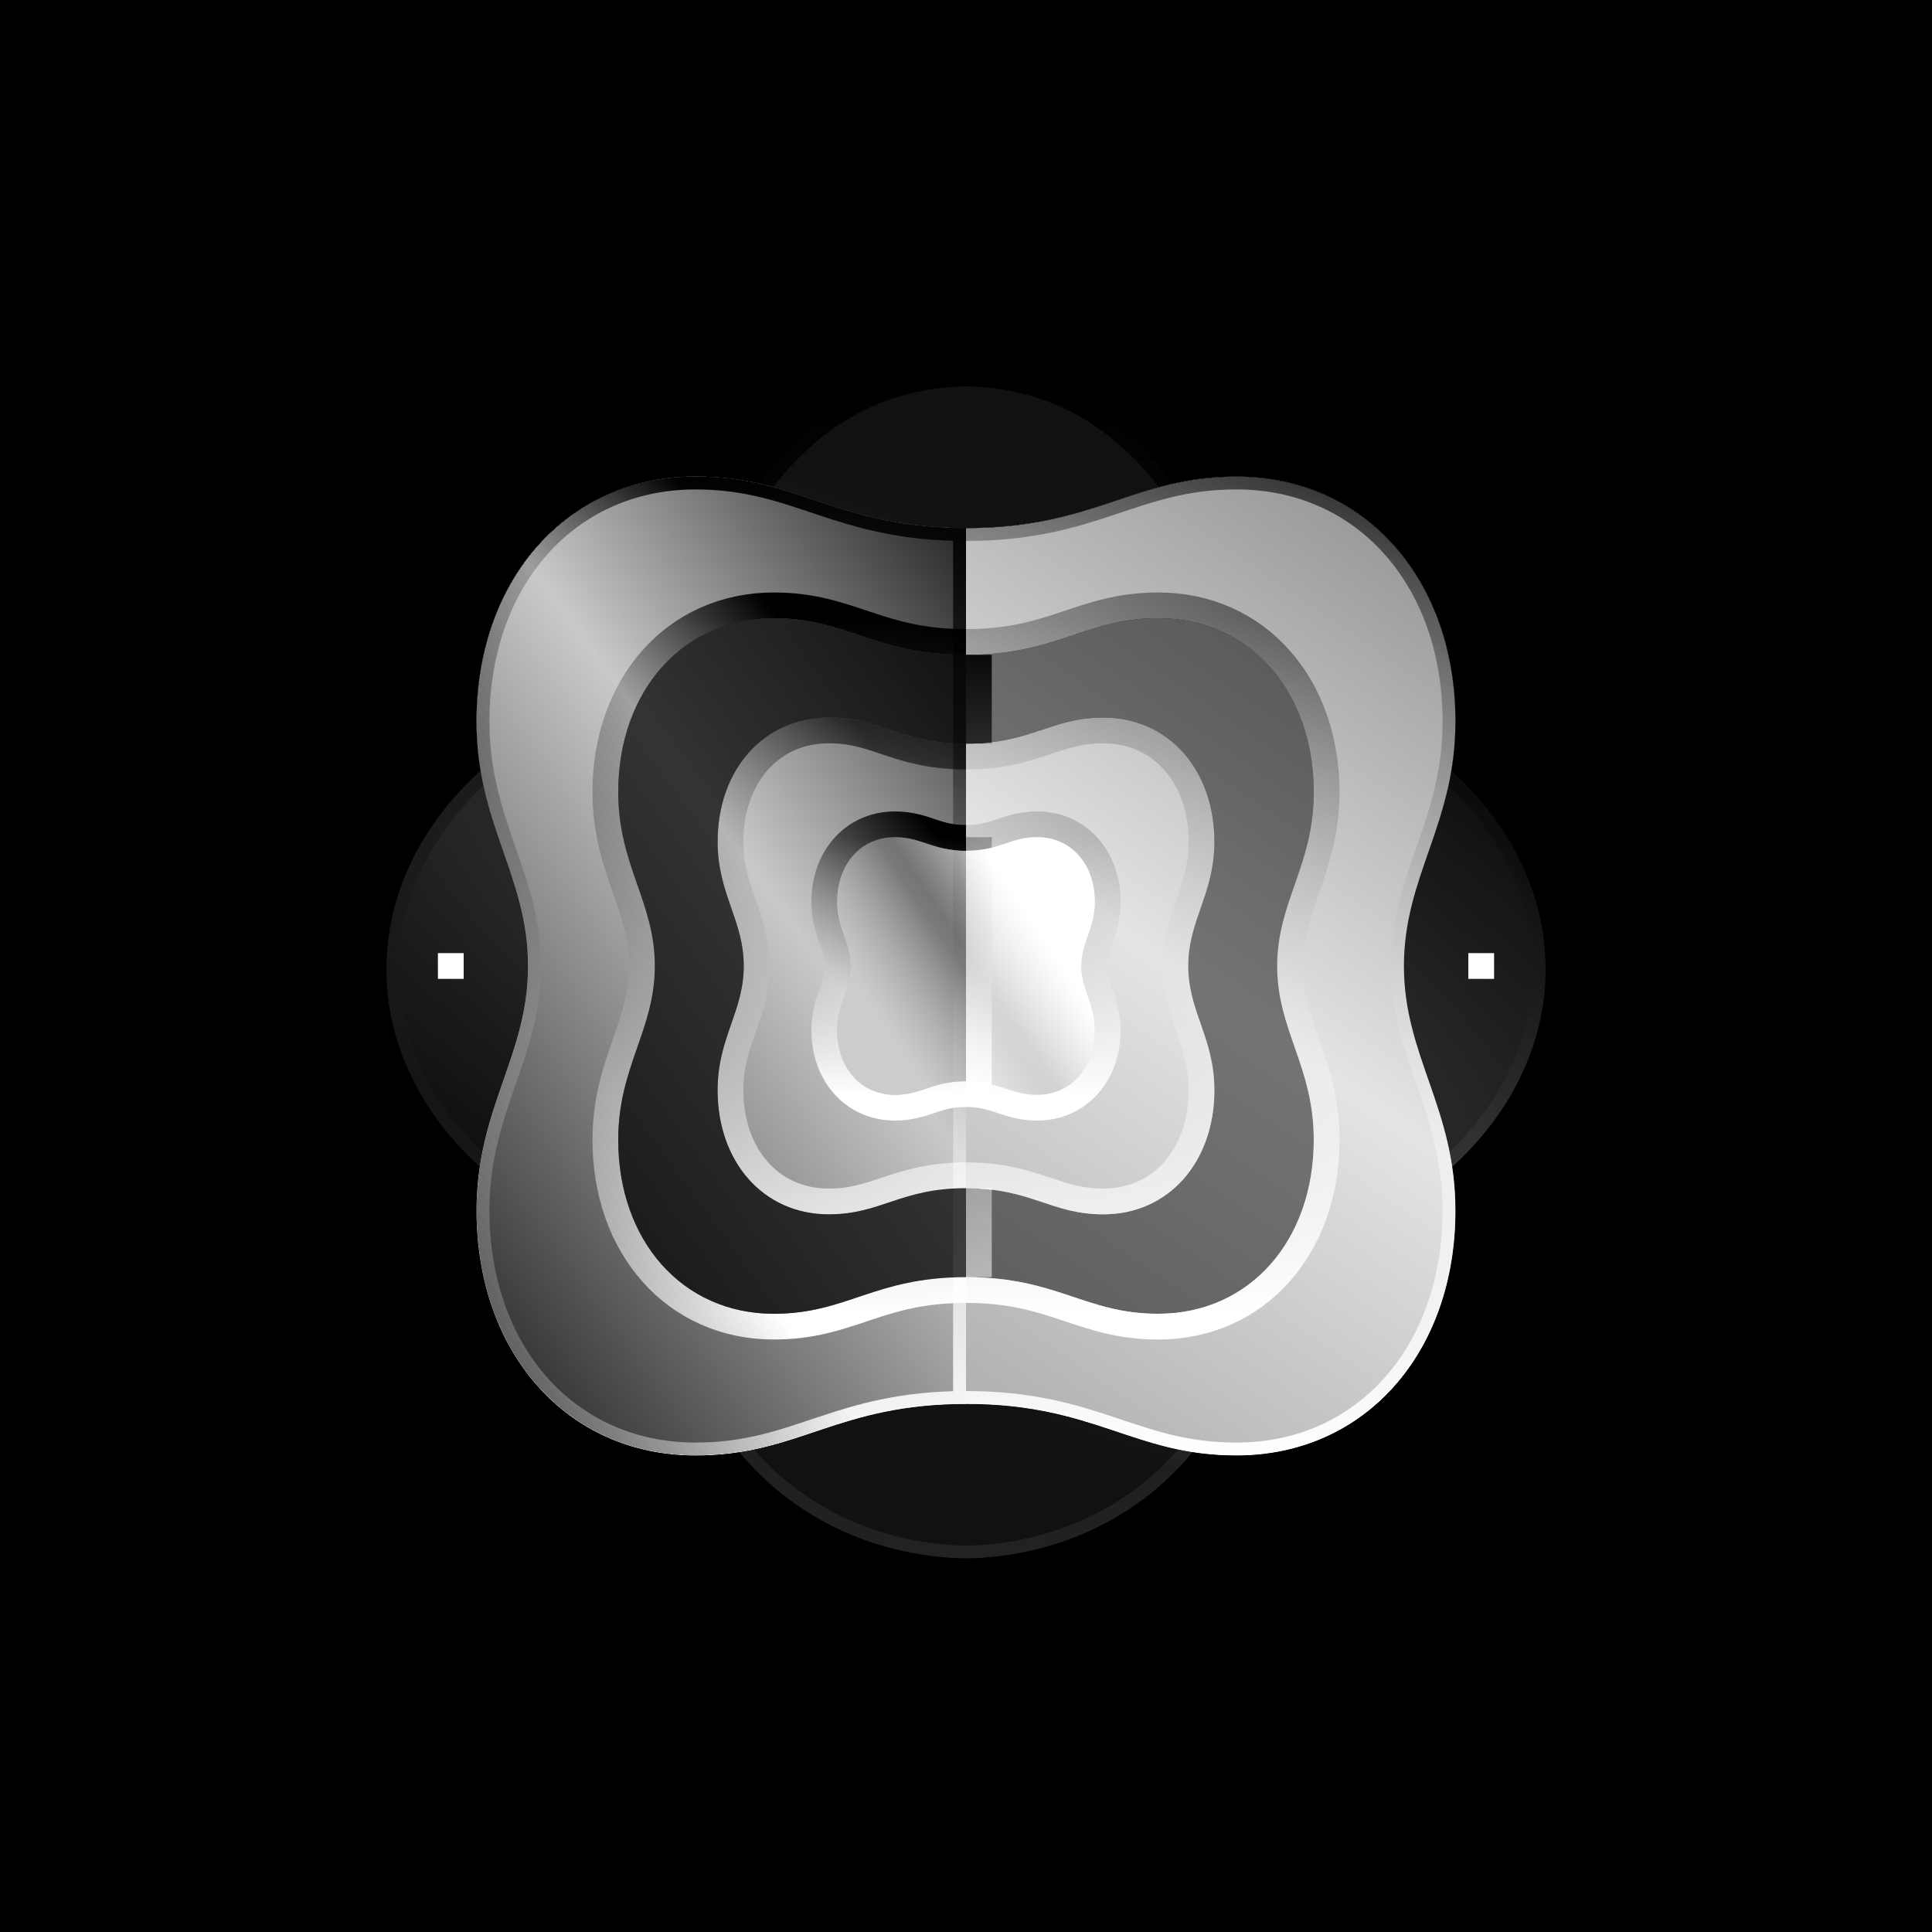
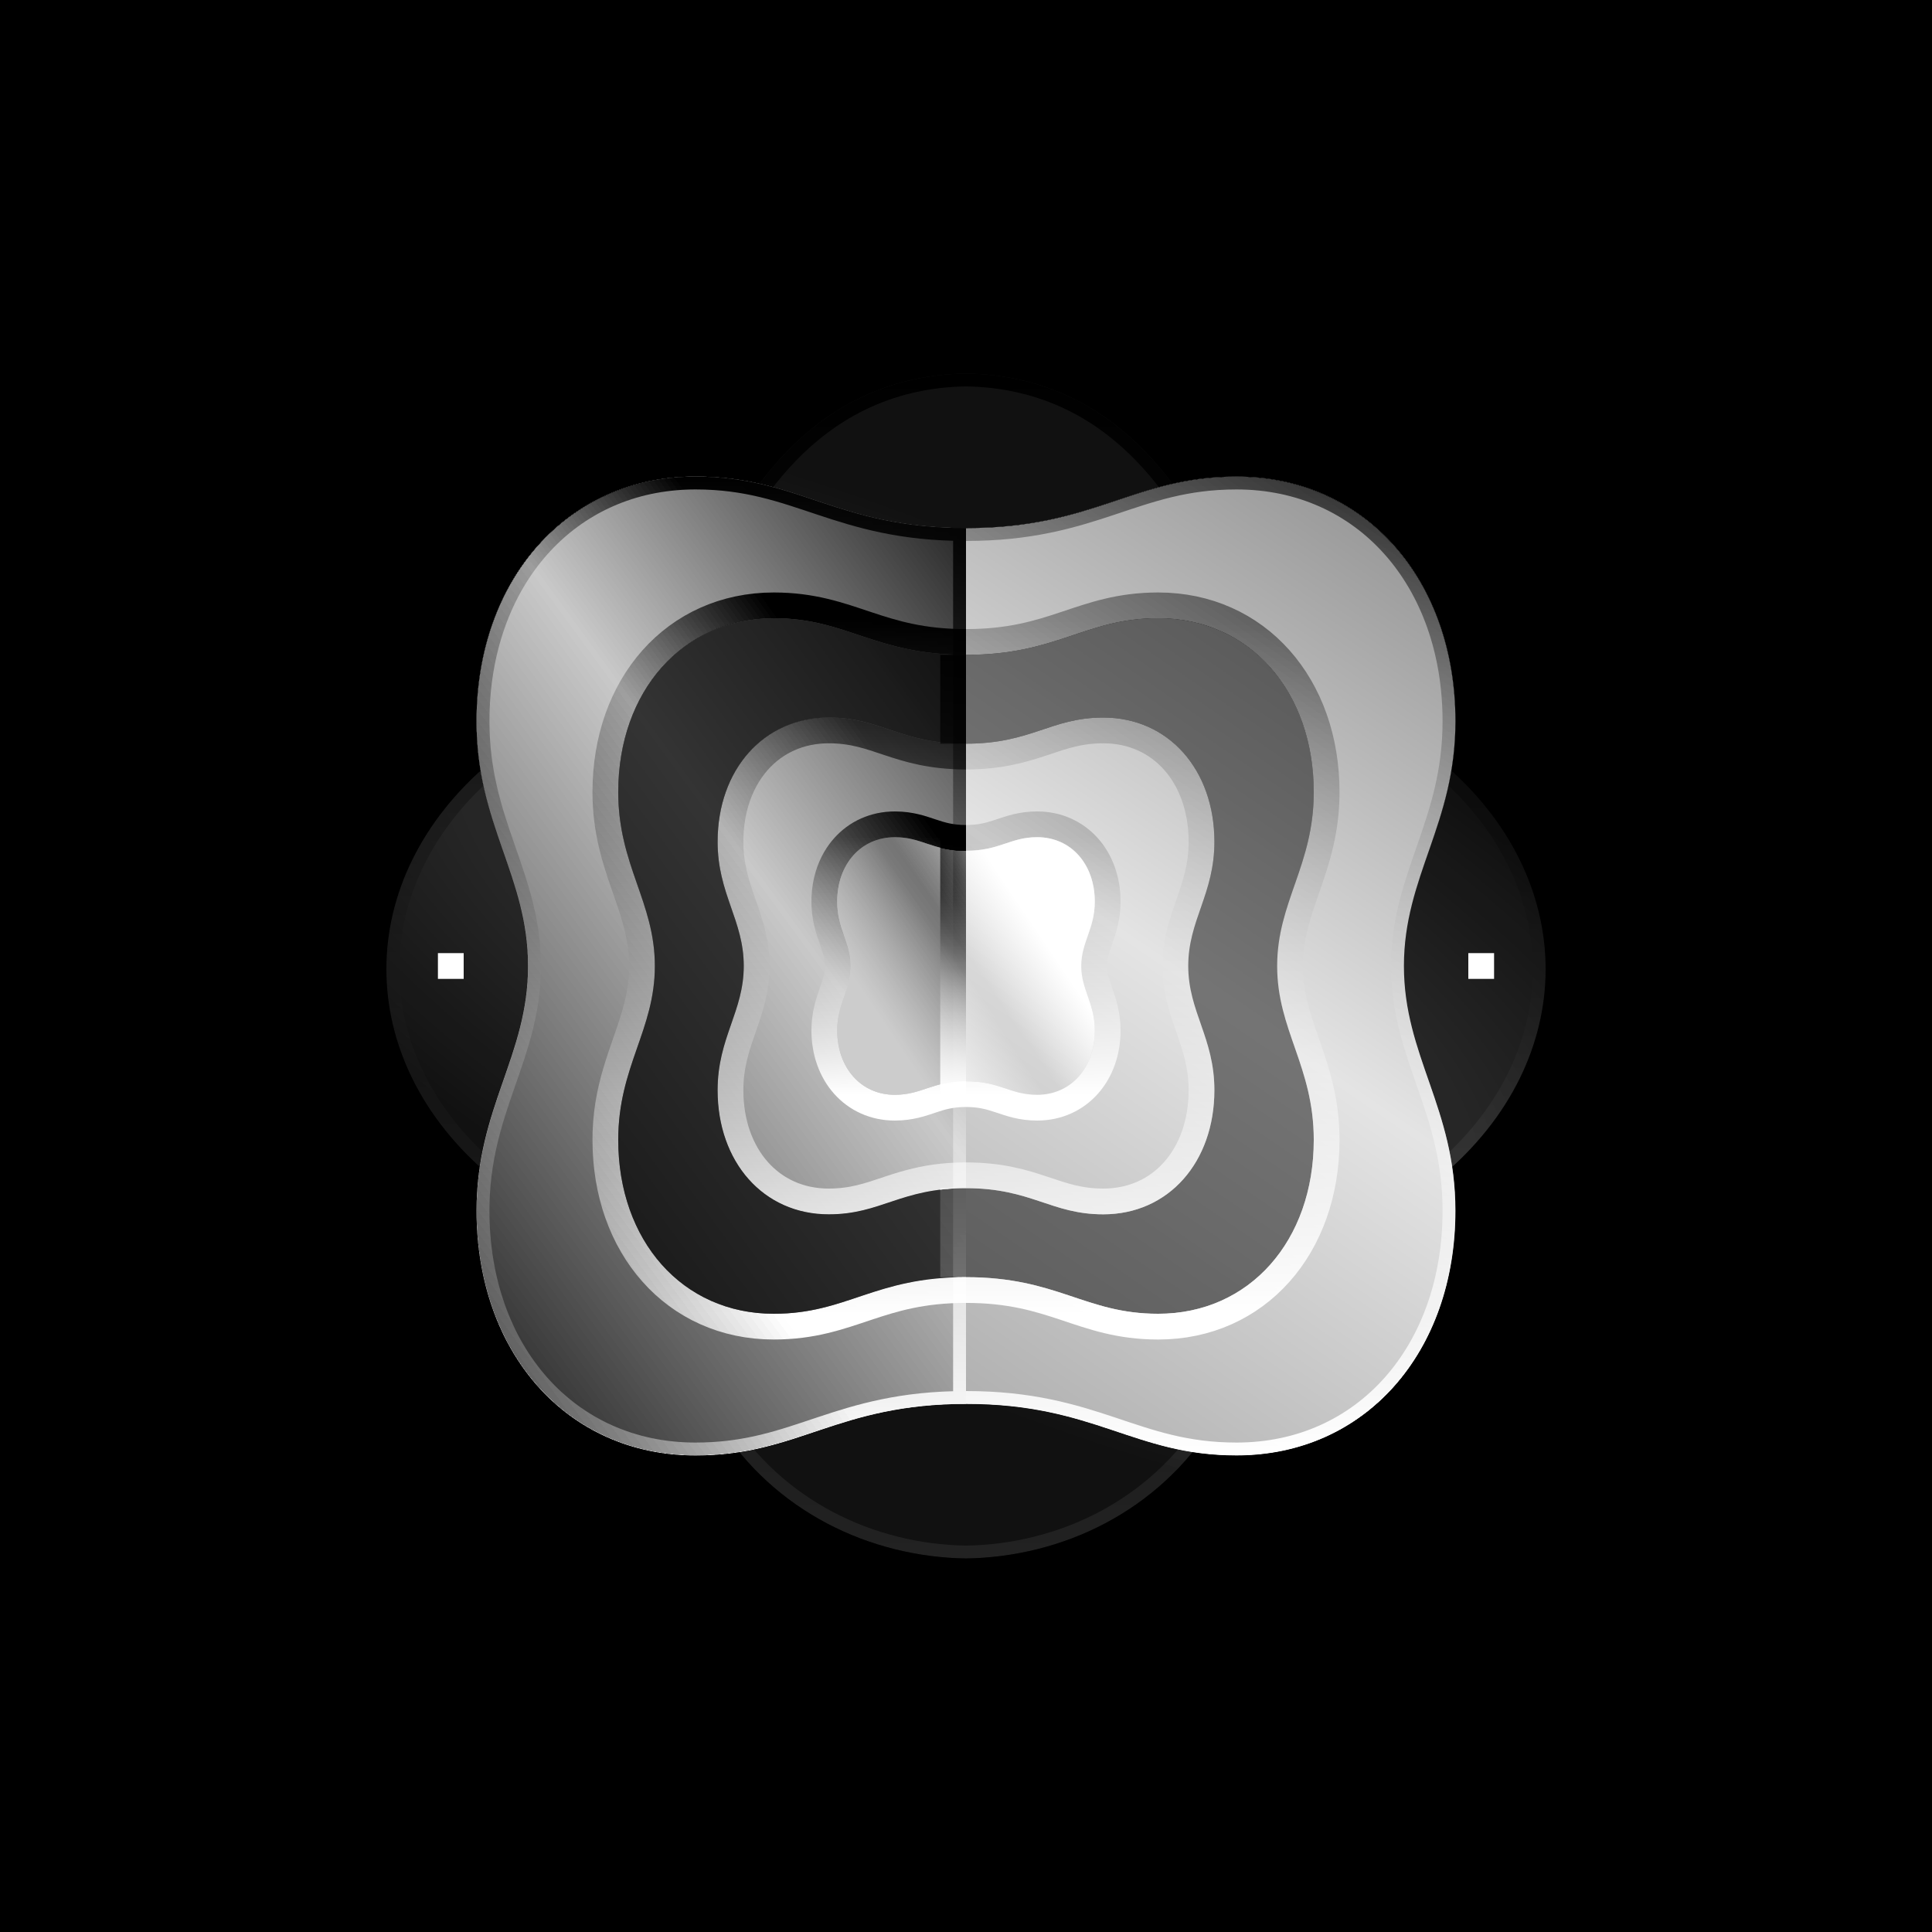
<svg xmlns="http://www.w3.org/2000/svg" width="150" height="150" viewBox="0 0 150 150" fill="none" data-name="G_5 Sold the Bottom">
  <defs>
-     <radialGradient id="hb5r1" cx="0" cy="0" r="1" gradientUnits="userSpaceOnUse" gradientTransform="matrix(-22.143 23 -66.065 -37.384 75 75)">
+     <radialGradient id="hb8r1" cx="0" cy="0" r="1" gradientUnits="userSpaceOnUse" gradientTransform="matrix(-22.143 23 -66.065 -37.384 75 75)">
      <stop stop-color="#FFFFFF" />
      <stop offset="1" stop-color="#FFFFFF" stop-opacity="0" />
    </radialGradient>
-     <linearGradient id="hb5g3" x1="75" y1="29" x2="75" y2="121" gradientUnits="userSpaceOnUse">
+     <linearGradient id="hb8g3" x1="75" y1="29" x2="75" y2="121" gradientUnits="userSpaceOnUse">
      <stop offset="0" stop-color="#000000" />
      <stop offset="1" stop-color="#FFFFFF" />
    </linearGradient>
-     <clipPath id="hb5c2">
+     <clipPath id="hb8c2">
      <path d="M75 29C86.526 29.186 92.32 38.12 95.232 45.084C103.079 43.073 111.907 51.117 111.907 59.161C122.698 68.21 122.698 82.287 111.907 91.336C111.907 103.401 104.06 111.445 94.251 110.44C89.908 117.364 82.479 120.883 75 121C67.521 120.883 60.092 117.364 55.749 110.44C45.94 111.445 38.093 103.401 38.093 91.336C27.302 82.287 27.302 68.21 38.093 59.161C38.093 51.117 46.921 43.073 54.768 45.084C57.68 38.12 63.474 29.186 75 29Z" />
    </clipPath>
-     <linearGradient id="hb5l4" x1="109.591" y1="37" x2="52.142" y2="121.023" gradientUnits="userSpaceOnUse">
+     <linearGradient id="hb8l4" x1="109.591" y1="37" x2="52.142" y2="121.023" gradientUnits="userSpaceOnUse">
      <stop offset="0" stop-color="#909090" />
      <stop offset="0.412" stop-color="#E4E4E4" />
      <stop offset="1" stop-color="#909090" />
    </linearGradient>
-     <linearGradient id="hb5g6" x1="75" y1="37" x2="75" y2="113" gradientUnits="userSpaceOnUse">
+     <linearGradient id="hb8g6" x1="75" y1="37" x2="75" y2="113" gradientUnits="userSpaceOnUse">
      <stop offset="0" stop-color="#000000" />
      <stop offset="1" stop-color="#FFFFFF" />
    </linearGradient>
-     <clipPath id="hb5c5">
+     <clipPath id="hb8c5">
      <path d="M75 41C85 41 88 37 96 37C106 37 113 45 113 56C113 64 109 68 109 75C109 82 113 86 113 94C113 105 106 113 96 113C88 113 85 109 75 109C65 109 62 113 54 113C44 113 37 105 37 94C37 86 41 82 41 75C41 68 37 64 37 56C37 45 44 37 54 37C62 37 65 41 75 41Z" />
    </clipPath>
-     <linearGradient id="hb5h7" x1="73.296" y1="37" x2="14.545" y2="79.963" gradientUnits="userSpaceOnUse">
+     <linearGradient id="hb8h7" x1="73.296" y1="37" x2="14.545" y2="79.963" gradientUnits="userSpaceOnUse">
      <stop offset="0" stop-color="#909090" />
      <stop offset="0.412" stop-color="#E4E4E4" />
      <stop offset="1" stop-color="#909090" />
    </linearGradient>
-     <linearGradient id="hb5g9" x1="75" y1="37" x2="75" y2="113" gradientUnits="userSpaceOnUse">
+     <linearGradient id="hb8g9" x1="75" y1="37" x2="75" y2="113" gradientUnits="userSpaceOnUse">
      <stop offset="0" stop-color="#000000" />
      <stop offset="1" stop-color="#FFFFFF" />
    </linearGradient>
-     <clipPath id="hb5c8">
+     <clipPath id="hb8c8">
      <path d="M75 109C65 109 62 113 54 113C44 113 37 105 37 94C37 86 41 82 41 75C41 68 37 64 37 56C37 45 44 37 54 37C62 37 65 41 75 41Z" />
    </clipPath>
-     <linearGradient id="hb5g11" x1="75" y1="48" x2="75" y2="102" gradientUnits="userSpaceOnUse">
+     <linearGradient id="hb8g11" x1="75" y1="48" x2="75" y2="102" gradientUnits="userSpaceOnUse">
      <stop offset="0" stop-color="#000000" />
      <stop offset="1" stop-color="#FFFFFF" />
    </linearGradient>
-     <clipPath id="hb5c10">
+     <clipPath id="hb8c10">
      <path d="M-10 -10H160V160H-10ZM75 50.842C82.105 50.842 84.237 48 89.921 48C97.026 48 102 53.684 102 61.5C102 67.184 99.158 70.026 99.158 75C99.158 79.974 102 82.816 102 88.5C102 96.316 97.026 102 89.921 102C84.237 102 82.105 99.158 75 99.158C67.895 99.158 65.763 102 60.079 102C52.974 102 48 96.316 48 88.5C48 82.816 50.842 79.974 50.842 75C50.842 70.026 48 67.184 48 61.5C48 53.684 52.974 48 60.079 48C65.763 48 67.895 50.842 75 50.842ZM75 57.74C80.075 57.74 81.597 55.71 85.657 55.71C90.733 55.71 94.285 59.77 94.285 65.352C94.285 69.412 92.255 71.442 92.255 74.995C92.255 78.547 94.285 80.578 94.285 84.638C94.285 90.22 90.733 94.28 85.657 94.28C81.597 94.28 80.075 92.25 75 92.25C69.925 92.25 68.403 94.28 64.343 94.28C59.267 94.28 55.715 90.22 55.715 84.638C55.715 80.578 57.745 78.547 57.745 74.995C57.745 71.442 55.715 69.412 55.715 65.352C55.715 59.77 59.267 55.71 64.343 55.71C68.403 55.71 69.925 57.74 75 57.74Z" clip-rule="evenodd" fill-rule="evenodd" />
    </clipPath>
-     <linearGradient id="hb5g12" x1="75" y1="48" x2="75" y2="102" gradientUnits="userSpaceOnUse">
+     <linearGradient id="hb8g12" x1="75" y1="48" x2="75" y2="102" gradientUnits="userSpaceOnUse">
      <stop offset="0" stop-color="#000000" />
      <stop offset="1" stop-color="#FFFFFF" />
    </linearGradient>
-     <linearGradient id="hb5q13" x1="79.38" y1="70.52" x2="67.82" y2="78.26" gradientUnits="userSpaceOnUse">
+     <linearGradient id="hb8q13" x1="79.38" y1="70.52" x2="67.82" y2="78.26" gradientUnits="userSpaceOnUse">
      <stop offset="0" stop-color="#FFFFFF" />
      <stop offset="0.395" stop-color="#FFFFFF" stop-opacity="0.01" />
      <stop offset="0.465" stop-color="#FFFFFF" stop-opacity="0.01" />
      <stop offset="1" stop-color="#FFFFFF" />
    </linearGradient>
-     <linearGradient id="hb5g15" x1="75" y1="65" x2="75" y2="85" gradientUnits="userSpaceOnUse">
+     <linearGradient id="hb8g15" x1="75" y1="65" x2="75" y2="85" gradientUnits="userSpaceOnUse">
      <stop offset="0" stop-color="#000000" />
      <stop offset="1" stop-color="#FFFFFF" />
    </linearGradient>
-     <clipPath id="hb5c14">
+     <clipPath id="hb8c14">
      <path d="M-10 -10H160V160H-10ZM75 66.053C77.632 66.053 78.421 65 80.526 65C83.158 65 85 67.105 85 70C85 72.105 83.947 73.158 83.947 75C83.947 76.842 85 77.895 85 80C85 82.895 83.158 85 80.526 85C78.421 85 77.632 83.947 75 83.947C72.368 83.947 71.579 85 69.474 85C66.842 85 65 82.895 65 80C65 77.895 66.053 76.842 66.053 75C66.053 73.158 65 72.105 65 70C65 67.105 66.842 65 69.474 65C71.579 65 72.368 66.053 75 66.053Z" clip-rule="evenodd" fill-rule="evenodd" />
    </clipPath>
-     <linearGradient id="hb5g16" x1="75" y1="65" x2="75" y2="85" gradientUnits="userSpaceOnUse">
+     <linearGradient id="hb8g16" x1="75" y1="65" x2="75" y2="85" gradientUnits="userSpaceOnUse">
      <stop offset="0" stop-color="#000000" />
      <stop offset="1" stop-color="#FFFFFF" />
    </linearGradient>
  </defs>
  <rect width="150" height="150" fill="#000000" data-l="bg" />
  <path d="M75 29C86.526 29.186 92.32 38.12 95.232 45.084C103.079 43.073 111.907 51.117 111.907 59.161C122.698 68.21 122.698 82.287 111.907 91.336C111.907 103.401 104.06 111.445 94.251 110.44C89.908 117.364 82.479 120.883 75 121C67.521 120.883 60.092 117.364 55.749 110.44C45.94 111.445 38.093 103.401 38.093 91.336C27.302 82.287 27.302 68.21 38.093 59.161C38.093 51.117 46.921 43.073 54.768 45.084C57.68 38.12 63.474 29.186 75 29Z" fill="#949494" fill-opacity="0.12" data-n="1" data-l="Plate" />
-   <path d="M75 29C86.526 29.186 92.32 38.12 95.232 45.084C103.079 43.073 111.907 51.117 111.907 59.161C122.698 68.21 122.698 82.287 111.907 91.336C111.907 103.401 104.06 111.445 94.251 110.44C89.908 117.364 82.479 120.883 75 121C67.521 120.883 60.092 117.364 55.749 110.44C45.94 111.445 38.093 103.401 38.093 91.336C27.302 82.287 27.302 68.21 38.093 59.161C38.093 51.117 46.921 43.073 54.768 45.084C57.68 38.12 63.474 29.186 75 29Z" fill="url(#hb5r1)" fill-opacity="0.2" data-n="1" data-l="Plate" />
-   <path d="M75 29C86.526 29.186 92.32 38.12 95.232 45.084C103.079 43.073 111.907 51.117 111.907 59.161C122.698 68.21 122.698 82.287 111.907 91.336C111.907 103.401 104.06 111.445 94.251 110.44C89.908 117.364 82.479 120.883 75 121C67.521 120.883 60.092 117.364 55.749 110.44C45.94 111.445 38.093 103.401 38.093 91.336C27.302 82.287 27.302 68.21 38.093 59.161C38.093 51.117 46.921 43.073 54.768 45.084C57.68 38.12 63.474 29.186 75 29Z" fill="none" stroke="url(#hb5g3)" stroke-width="2" clip-path="url(#hb5c2)" style="mix-blend-mode:overlay" data-n="1" data-l="Plate" />
-   <path d="M75 41C85 41 88 37 96 37C106 37 113 45 113 56C113 64 109 68 109 75C109 82 113 86 113 94C113 105 106 113 96 113C88 113 85 109 75 109C65 109 62 113 54 113C44 113 37 105 37 94C37 86 41 82 41 75C41 68 37 64 37 56C37 45 44 37 54 37C62 37 65 41 75 41Z" fill="url(#hb5l4)" data-n="2" data-l="Gem" />
-   <path d="M75 41C85 41 88 37 96 37C106 37 113 45 113 56C113 64 109 68 109 75C109 82 113 86 113 94C113 105 106 113 96 113C88 113 85 109 75 109C65 109 62 113 54 113C44 113 37 105 37 94C37 86 41 82 41 75C41 68 37 64 37 56C37 45 44 37 54 37C62 37 65 41 75 41Z" fill="none" stroke="url(#hb5g6)" stroke-width="2" clip-path="url(#hb5c5)" style="mix-blend-mode:overlay" data-n="2" data-l="Gem" />
-   <path d="M75 109C65 109 62 113 54 113C44 113 37 105 37 94C37 86 41 82 41 75C41 68 37 64 37 56C37 45 44 37 54 37C62 37 65 41 75 41Z" fill="url(#hb5h7)" data-n="3" data-l="Gem facet" />
+   <path d="M75 29C86.526 29.186 92.32 38.12 95.232 45.084C103.079 43.073 111.907 51.117 111.907 59.161C122.698 68.21 122.698 82.287 111.907 91.336C111.907 103.401 104.06 111.445 94.251 110.44C89.908 117.364 82.479 120.883 75 121C67.521 120.883 60.092 117.364 55.749 110.44C45.94 111.445 38.093 103.401 38.093 91.336C27.302 82.287 27.302 68.21 38.093 59.161C38.093 51.117 46.921 43.073 54.768 45.084C57.68 38.12 63.474 29.186 75 29Z" fill="url(#hb8r1)" fill-opacity="0.2" data-n="1" data-l="Plate" />
+   <path d="M75 29C86.526 29.186 92.32 38.12 95.232 45.084C103.079 43.073 111.907 51.117 111.907 59.161C122.698 68.21 122.698 82.287 111.907 91.336C111.907 103.401 104.06 111.445 94.251 110.44C89.908 117.364 82.479 120.883 75 121C67.521 120.883 60.092 117.364 55.749 110.44C45.94 111.445 38.093 103.401 38.093 91.336C27.302 82.287 27.302 68.21 38.093 59.161C38.093 51.117 46.921 43.073 54.768 45.084C57.68 38.12 63.474 29.186 75 29Z" fill="none" stroke="url(#hb8g3)" stroke-width="2" clip-path="url(#hb8c2)" style="mix-blend-mode:overlay" data-n="1" data-l="Plate" />
+   <path d="M75 41C85 41 88 37 96 37C106 37 113 45 113 56C113 64 109 68 109 75C109 82 113 86 113 94C113 105 106 113 96 113C88 113 85 109 75 109C65 109 62 113 54 113C44 113 37 105 37 94C37 86 41 82 41 75C41 68 37 64 37 56C37 45 44 37 54 37C62 37 65 41 75 41Z" fill="url(#hb8l4)" data-n="2" data-l="Gem" />
+   <path d="M75 41C85 41 88 37 96 37C106 37 113 45 113 56C113 64 109 68 109 75C109 82 113 86 113 94C113 105 106 113 96 113C88 113 85 109 75 109C65 109 62 113 54 113C44 113 37 105 37 94C37 86 41 82 41 75C41 68 37 64 37 56C37 45 44 37 54 37C62 37 65 41 75 41Z" fill="none" stroke="url(#hb8g6)" stroke-width="2" clip-path="url(#hb8c5)" style="mix-blend-mode:overlay" data-n="2" data-l="Gem" />
+   <path d="M75 109C65 109 62 113 54 113C44 113 37 105 37 94C37 86 41 82 41 75C41 68 37 64 37 56C37 45 44 37 54 37C62 37 65 41 75 41Z" fill="url(#hb8h7)" data-n="3" data-l="Gem facet" />
  <path d="M75 109C65 109 62 113 54 113C44 113 37 105 37 94C37 86 41 82 41 75C41 68 37 64 37 56C37 45 44 37 54 37C62 37 65 41 75 41Z" fill="#000000" fill-opacity="1" style="mix-blend-mode:overlay" data-n="3" data-l="Gem facet" />
-   <path d="M75 109C65 109 62 113 54 113C44 113 37 105 37 94C37 86 41 82 41 75C41 68 37 64 37 56C37 45 44 37 54 37C62 37 65 41 75 41Z" fill="none" stroke="url(#hb5g9)" stroke-width="2" clip-path="url(#hb5c8)" style="mix-blend-mode:overlay" data-n="3" data-l="Gem facet" />
+   <path d="M75 109C65 109 62 113 54 113C44 113 37 105 37 94C37 86 41 82 41 75C41 68 37 64 37 56C37 45 44 37 54 37C62 37 65 41 75 41Z" fill="none" stroke="url(#hb8g9)" stroke-width="2" clip-path="url(#hb8c8)" style="mix-blend-mode:overlay" data-n="3" data-l="Gem facet" />
  <path d="M75 50.842C82.105 50.842 84.237 48 89.921 48C97.026 48 102 53.684 102 61.5C102 67.184 99.158 70.026 99.158 75C99.158 79.974 102 82.816 102 88.5C102 96.316 97.026 102 89.921 102C84.237 102 82.105 99.158 75 99.158C67.895 99.158 65.763 102 60.079 102C52.974 102 48 96.316 48 88.5C48 82.816 50.842 79.974 50.842 75C50.842 70.026 48 67.184 48 61.5C48 53.684 52.974 48 60.079 48C65.763 48 67.895 50.842 75 50.842ZM75 57.74C80.075 57.74 81.597 55.71 85.657 55.71C90.733 55.71 94.285 59.77 94.285 65.352C94.285 69.412 92.255 71.442 92.255 74.995C92.255 78.547 94.285 80.578 94.285 84.638C94.285 90.22 90.733 94.28 85.657 94.28C81.597 94.28 80.075 92.25 75 92.25C69.925 92.25 68.403 94.28 64.343 94.28C59.267 94.28 55.715 90.22 55.715 84.638C55.715 80.578 57.745 78.547 57.745 74.995C57.745 71.442 55.715 69.412 55.715 65.352C55.715 59.77 59.267 55.71 64.343 55.71C68.403 55.71 69.925 57.74 75 57.74Z" fill="#000000" fill-opacity="0.49" fill-rule="evenodd" data-n="4" data-l="Recess" />
-   <path d="M75 50.842C82.105 50.842 84.237 48 89.921 48C97.026 48 102 53.684 102 61.5C102 67.184 99.158 70.026 99.158 75C99.158 79.974 102 82.816 102 88.5C102 96.316 97.026 102 89.921 102C84.237 102 82.105 99.158 75 99.158C67.895 99.158 65.763 102 60.079 102C52.974 102 48 96.316 48 88.5C48 82.816 50.842 79.974 50.842 75C50.842 70.026 48 67.184 48 61.5C48 53.684 52.974 48 60.079 48C65.763 48 67.895 50.842 75 50.842ZM75 57.74C80.075 57.74 81.597 55.71 85.657 55.71C90.733 55.71 94.285 59.77 94.285 65.352C94.285 69.412 92.255 71.442 92.255 74.995C92.255 78.547 94.285 80.578 94.285 84.638C94.285 90.22 90.733 94.28 85.657 94.28C81.597 94.28 80.075 92.25 75 92.25C69.925 92.25 68.403 94.28 64.343 94.28C59.267 94.28 55.715 90.22 55.715 84.638C55.715 80.578 57.745 78.547 57.745 74.995C57.745 71.442 55.715 69.412 55.715 65.352C55.715 59.77 59.267 55.71 64.343 55.71C68.403 55.71 69.925 57.74 75 57.74Z" fill="none" stroke="url(#hb5g11)" stroke-width="4" clip-path="url(#hb5c10)" style="mix-blend-mode:overlay" data-n="4" data-l="Recess" />
+   <path d="M75 50.842C82.105 50.842 84.237 48 89.921 48C97.026 48 102 53.684 102 61.5C102 67.184 99.158 70.026 99.158 75C99.158 79.974 102 82.816 102 88.5C102 96.316 97.026 102 89.921 102C84.237 102 82.105 99.158 75 99.158C67.895 99.158 65.763 102 60.079 102C52.974 102 48 96.316 48 88.5C48 82.816 50.842 79.974 50.842 75C50.842 70.026 48 67.184 48 61.5C48 53.684 52.974 48 60.079 48C65.763 48 67.895 50.842 75 50.842ZM75 57.74C80.075 57.74 81.597 55.71 85.657 55.71C90.733 55.71 94.285 59.77 94.285 65.352C94.285 69.412 92.255 71.442 92.255 74.995C92.255 78.547 94.285 80.578 94.285 84.638C94.285 90.22 90.733 94.28 85.657 94.28C81.597 94.28 80.075 92.25 75 92.25C69.925 92.25 68.403 94.28 64.343 94.28C59.267 94.28 55.715 90.22 55.715 84.638C55.715 80.578 57.745 78.547 57.745 74.995C57.745 71.442 55.715 69.412 55.715 65.352C55.715 59.77 59.267 55.71 64.343 55.71C68.403 55.71 69.925 57.74 75 57.74Z" fill="none" stroke="url(#hb8g11)" stroke-width="4" clip-path="url(#hb8c10)" style="mix-blend-mode:overlay" data-n="4" data-l="Recess" />
  <path d="M75 50.842L75 48L75 61.5L75 75L75 88.5L75 102L75 99.158C67.895 99.158 65.763 102 60.079 102C52.974 102 48 96.316 48 88.5C48 82.816 50.842 79.974 50.842 75C50.842 70.026 48 67.184 48 61.5C48 53.684 52.974 48 60.079 48C65.763 48 67.895 50.842 75 50.842ZM75 57.74L75 55.71L75 65.352L75 74.995L75 84.638L75 94.28L75 92.25C69.925 92.25 68.403 94.28 64.343 94.28C59.267 94.28 55.715 90.22 55.715 84.638C55.715 80.578 57.745 78.547 57.745 74.995C57.745 71.442 55.715 69.412 55.715 65.352C55.715 59.77 59.267 55.71 64.343 55.71C68.403 55.71 69.925 57.74 75 57.74Z" fill="#000000" fill-opacity="0.49" fill-rule="evenodd" data-n="5" data-l="Left facet" />
-   <path d="M75 50.842H77V57.74H75ZM75 92.25H77V99.158H75Z" fill="url(#hb5g12)" style="mix-blend-mode:overlay" data-n="6" data-l="Facet seam" />
-   <path d="M75 66.053C77.632 66.053 78.421 65 80.526 65C83.158 65 85 67.105 85 70C85 72.105 83.947 73.158 83.947 75C83.947 76.842 85 77.895 85 80C85 82.895 83.158 85 80.526 85C78.421 85 77.632 83.947 75 83.947C72.368 83.947 71.579 85 69.474 85C66.842 85 65 82.895 65 80C65 77.895 66.053 76.842 66.053 75C66.053 73.158 65 72.105 65 70C65 67.105 66.842 65 69.474 65C71.579 65 72.368 66.053 75 66.053Z" fill="url(#hb5q13)" data-n="7" data-l="Glass" />
-   <path d="M75 66.053C77.632 66.053 78.421 65 80.526 65C83.158 65 85 67.105 85 70C85 72.105 83.947 73.158 83.947 75C83.947 76.842 85 77.895 85 80C85 82.895 83.158 85 80.526 85C78.421 85 77.632 83.947 75 83.947C72.368 83.947 71.579 85 69.474 85C66.842 85 65 82.895 65 80C65 77.895 66.053 76.842 66.053 75C66.053 73.158 65 72.105 65 70C65 67.105 66.842 65 69.474 65C71.579 65 72.368 66.053 75 66.053Z" fill="none" stroke="url(#hb5g15)" stroke-width="4" clip-path="url(#hb5c14)" style="mix-blend-mode:overlay" data-n="7" data-l="Glass" />
+   <path d="M73 50.842H75V57.74H73ZM73 92.25H75V99.158H73Z" fill="url(#hb8g12)" style="mix-blend-mode:overlay" data-n="6" data-l="Facet seam" />
+   <path d="M75 66.053C77.632 66.053 78.421 65 80.526 65C83.158 65 85 67.105 85 70C85 72.105 83.947 73.158 83.947 75C83.947 76.842 85 77.895 85 80C85 82.895 83.158 85 80.526 85C78.421 85 77.632 83.947 75 83.947C72.368 83.947 71.579 85 69.474 85C66.842 85 65 82.895 65 80C65 77.895 66.053 76.842 66.053 75C66.053 73.158 65 72.105 65 70C65 67.105 66.842 65 69.474 65C71.579 65 72.368 66.053 75 66.053Z" fill="url(#hb8q13)" data-n="7" data-l="Glass" />
+   <path d="M75 66.053C77.632 66.053 78.421 65 80.526 65C83.158 65 85 67.105 85 70C85 72.105 83.947 73.158 83.947 75C83.947 76.842 85 77.895 85 80C85 82.895 83.158 85 80.526 85C78.421 85 77.632 83.947 75 83.947C72.368 83.947 71.579 85 69.474 85C66.842 85 65 82.895 65 80C65 77.895 66.053 76.842 66.053 75C66.053 73.158 65 72.105 65 70C65 67.105 66.842 65 69.474 65C71.579 65 72.368 66.053 75 66.053Z" fill="none" stroke="url(#hb8g15)" stroke-width="4" clip-path="url(#hb8c14)" style="mix-blend-mode:overlay" data-n="7" data-l="Glass" />
  <path d="M75 66.053L75 65L75 70L75 75L75 80L75 85L75 83.947C72.368 83.947 71.579 85 69.474 85C66.842 85 65 82.895 65 80C65 77.895 66.053 76.842 66.053 75C66.053 73.158 65 72.105 65 70C65 67.105 66.842 65 69.474 65C71.579 65 72.368 66.053 75 66.053Z" fill="#000000" fill-opacity="0.2" data-n="8" data-l="Left facet" />
-   <path d="M75 65H77V85H75Z" fill="url(#hb5g16)" style="mix-blend-mode:overlay" data-n="9" data-l="Facet seam" />
+   <path d="M73 65H75V85H73Z" fill="url(#hb8g16)" style="mix-blend-mode:overlay" data-n="9" data-l="Facet seam" />
  <rect x="114" y="74" width="2" height="2" fill="#FFFFFF" data-n="10" data-l="Dots" />
  <rect x="34" y="74" width="2" height="2" fill="#FFFFFF" data-n="10" data-l="Dots" />
</svg>
